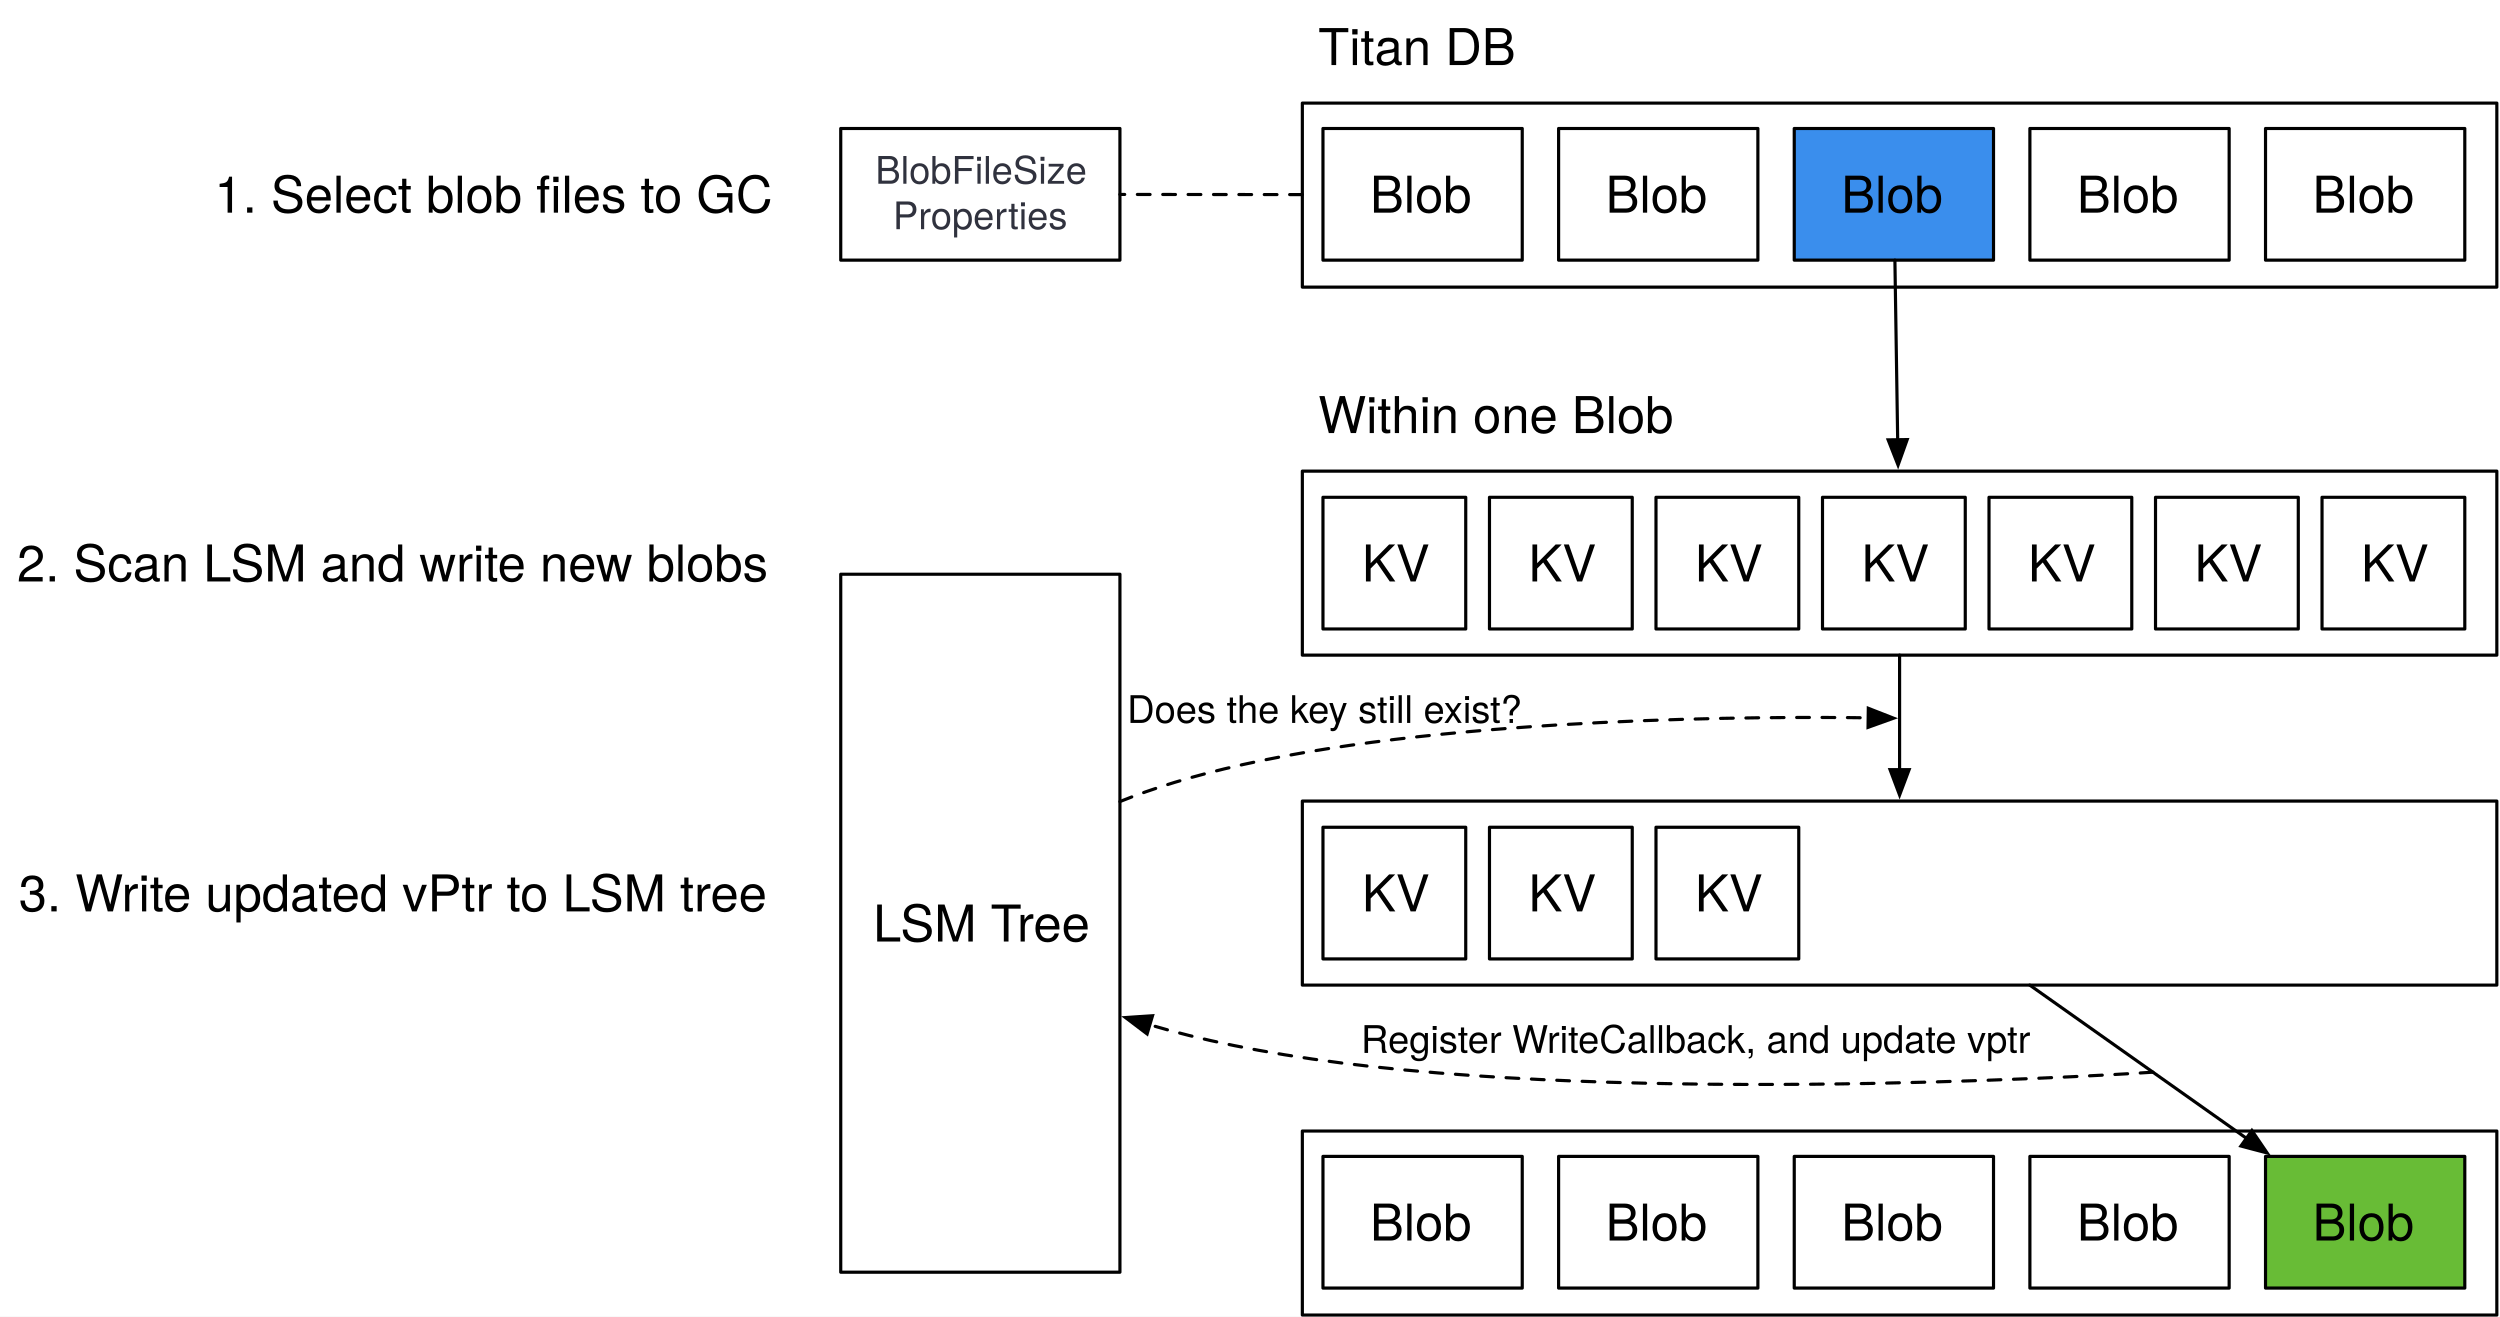
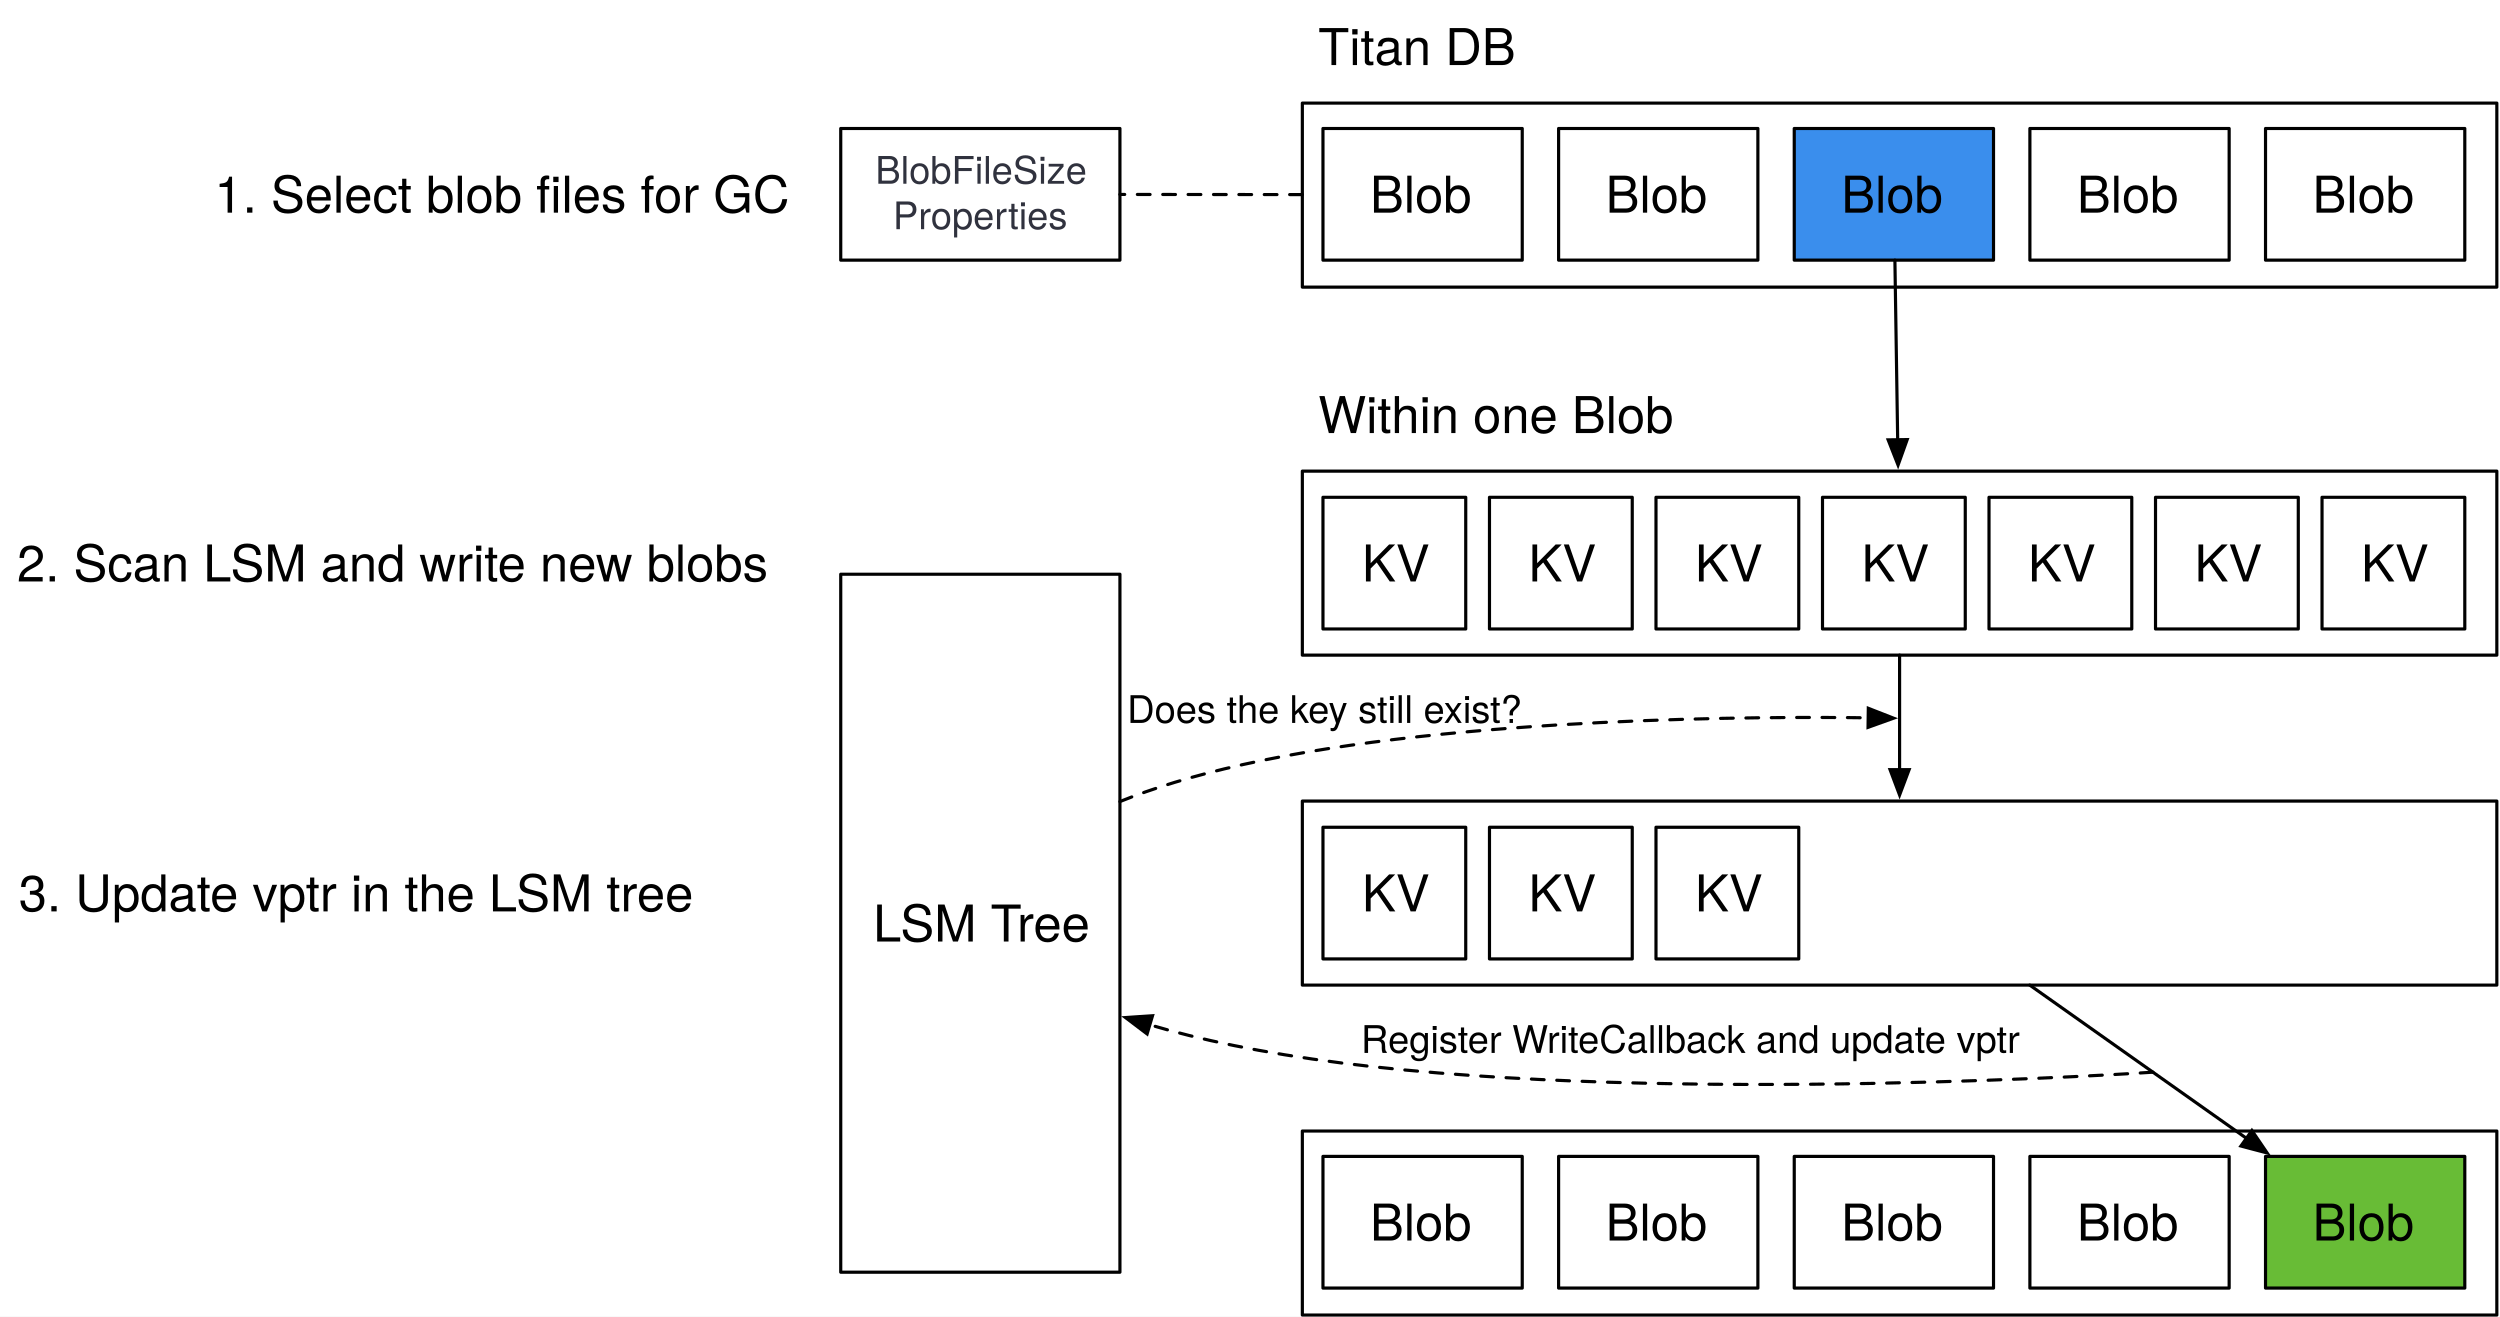
<svg xmlns="http://www.w3.org/2000/svg" version="1.1" viewBox="-159 419 788 415" width="788" height="415">
  <defs>
    <marker orient="auto" overflow="visible" markerUnits="strokeWidth" id="FilledArrow_Marker" stroke-linejoin="miter" stroke-miterlimit="10" viewBox="-1 -4 10 8" markerWidth="10" markerHeight="8" color="black">
      <g>
        <path d="M 8 0 L 0 -3 L 0 3 Z" fill="currentColor" stroke="currentColor" stroke-width="1" />
      </g>
    </marker>
  </defs>
  <g id="gc-titan-regular" stroke="none" fill-opacity="1" fill="none" stroke-opacity="1" stroke-dasharray="none">
    <rect fill="white" x="-159" y="419" width="788" height="415" />
    <g id="gc-titan-regular_Layer_1">
      <g id="Graphic_139">
        <rect x="251.5" y="451.5" width="376.5" height="58" fill="white" />
        <rect x="251.5" y="451.5" width="376.5" height="58" stroke="black" stroke-linecap="round" stroke-linejoin="round" stroke-width="1" />
      </g>
      <g id="Graphic_134">
        <rect x="258" y="459.5" width="62.81" height="41.5" fill="white" />
        <rect x="258" y="459.5" width="62.81" height="41.5" stroke="black" stroke-linecap="round" stroke-linejoin="round" stroke-width="1" />
        <text transform="translate(263 471.026)" fill="black">
          <tspan font-family="Helvetica Neue" font-size="16" fill="black" x="9.813" y="15">Blob</tspan>
        </text>
      </g>
      <g id="Graphic_133">
        <rect x="332.273" y="459.5" width="62.81" height="41.5" fill="white" />
        <rect x="332.273" y="459.5" width="62.81" height="41.5" stroke="black" stroke-linecap="round" stroke-linejoin="round" stroke-width="1" />
        <text transform="translate(337.2732 471.026)" fill="black">
          <tspan font-family="Helvetica Neue" font-size="16" fill="black" x="9.813" y="15">Blob</tspan>
        </text>
      </g>
      <g id="Graphic_132">
        <rect x="406.546" y="459.5" width="62.81" height="41.5" fill="#3a8eed" />
        <rect x="406.546" y="459.5" width="62.81" height="41.5" stroke="black" stroke-linecap="round" stroke-linejoin="round" stroke-width="1" />
        <text transform="translate(411.5463 471.026)" fill="black">
          <tspan font-family="Helvetica Neue" font-size="16" fill="black" x="9.813" y="15">Blob</tspan>
        </text>
      </g>
      <g id="Graphic_137">
        <rect x="480.82" y="459.5" width="62.81" height="41.5" fill="white" />
        <rect x="480.82" y="459.5" width="62.81" height="41.5" stroke="black" stroke-linecap="round" stroke-linejoin="round" stroke-width="1" />
        <text transform="translate(485.8195 471.026)" fill="black">
          <tspan font-family="Helvetica Neue" font-size="16" fill="black" x="9.813" y="15">Blob</tspan>
        </text>
      </g>
      <g id="Graphic_136">
        <rect x="555.093" y="459.5" width="62.81" height="41.5" fill="white" />
        <rect x="555.093" y="459.5" width="62.81" height="41.5" stroke="black" stroke-linecap="round" stroke-linejoin="round" stroke-width="1" />
        <text transform="translate(560.0926 471.026)" fill="black">
          <tspan font-family="Helvetica Neue" font-size="16" fill="black" x="9.813" y="15">Blob</tspan>
        </text>
      </g>
      <g id="Graphic_138">
        <rect x="106" y="459.5" width="88" height="41.5" fill="white" />
        <rect x="106" y="459.5" width="88" height="41.5" stroke="black" stroke-linecap="round" stroke-linejoin="round" stroke-width="1" />
        <text transform="translate(111 465.914)" fill="#30323e">
          <tspan font-family="Helvetica Neue" font-size="12" fill="#30323e" x="5.904" y="11">BlobFileSize</tspan>
          <tspan font-family="Helvetica Neue" font-size="12" fill="#30323e" x="11.448" y="25.336">Properties</tspan>
        </text>
      </g>
      <g id="Line_140">
        <line x1="251.5" y1="480.338" x2="194" y2="480.288" stroke="black" stroke-linecap="round" stroke-linejoin="round" stroke-dasharray="4.0,4.0" stroke-width="1" />
      </g>
      <g id="Graphic_142">
        <text transform="translate(256.5 424.5)" fill="black">
          <tspan font-family="Helvetica Neue" font-size="16" fill="black" x="0" y="15">Titan DB</tspan>
        </text>
      </g>
      <g id="Graphic_143">
        <rect x="251.5" y="567.5" width="376.5" height="58" fill="white" />
        <rect x="251.5" y="567.5" width="376.5" height="58" stroke="black" stroke-linecap="round" stroke-linejoin="round" stroke-width="1" />
      </g>
      <g id="Line_144">
        <line x1="438.272" y1="501" x2="439.148" y2="557.601" marker-end="url(#FilledArrow_Marker)" stroke="black" stroke-linecap="round" stroke-linejoin="round" stroke-width="1" />
      </g>
      <g id="Graphic_145">
        <text transform="translate(256.5 540.5)" fill="black">
          <tspan font-family="Helvetica Neue" font-size="16" fill="black" x="0" y="15">Within one Blob</tspan>
        </text>
      </g>
      <g id="Graphic_146">
        <rect x="258" y="575.75" width="45" height="41.5" fill="white" />
        <rect x="258" y="575.75" width="45" height="41.5" stroke="black" stroke-linecap="round" stroke-linejoin="round" stroke-width="1" />
        <text transform="translate(263 587.276)" fill="black">
          <tspan font-family="Helvetica Neue" font-size="16" fill="black" x="7.276" y="15">KV</tspan>
        </text>
      </g>
      <g id="Graphic_148">
        <rect x="310.484" y="575.75" width="45" height="41.5" fill="white" />
        <rect x="310.484" y="575.75" width="45" height="41.5" stroke="black" stroke-linecap="round" stroke-linejoin="round" stroke-width="1" />
        <text transform="translate(315.4838 587.276)" fill="black">
          <tspan font-family="Helvetica Neue" font-size="16" fill="black" x="7.276" y="15">KV</tspan>
        </text>
      </g>
      <g id="Graphic_153">
        <rect x="362.968" y="575.75" width="45" height="41.5" fill="white" />
        <rect x="362.968" y="575.75" width="45" height="41.5" stroke="black" stroke-linecap="round" stroke-linejoin="round" stroke-width="1" />
        <text transform="translate(367.9676 587.276)" fill="black">
          <tspan font-family="Helvetica Neue" font-size="16" fill="black" x="7.276" y="15">KV</tspan>
        </text>
      </g>
      <g id="Graphic_156">
        <rect x="415.452" y="575.75" width="45" height="41.5" fill="white" />
        <rect x="415.452" y="575.75" width="45" height="41.5" stroke="black" stroke-linecap="round" stroke-linejoin="round" stroke-width="1" />
        <text transform="translate(420.4515 587.276)" fill="black">
          <tspan font-family="Helvetica Neue" font-size="16" fill="black" x="7.276" y="15">KV</tspan>
        </text>
      </g>
      <g id="Graphic_155">
        <rect x="467.935" y="575.75" width="45" height="41.5" fill="white" />
        <rect x="467.935" y="575.75" width="45" height="41.5" stroke="black" stroke-linecap="round" stroke-linejoin="round" stroke-width="1" />
        <text transform="translate(472.9353 587.276)" fill="black">
          <tspan font-family="Helvetica Neue" font-size="16" fill="black" x="7.276" y="15">KV</tspan>
        </text>
      </g>
      <g id="Graphic_154">
        <rect x="520.419" y="575.75" width="45" height="41.5" fill="white" />
        <rect x="520.419" y="575.75" width="45" height="41.5" stroke="black" stroke-linecap="round" stroke-linejoin="round" stroke-width="1" />
        <text transform="translate(525.4191 587.276)" fill="black">
          <tspan font-family="Helvetica Neue" font-size="16" fill="black" x="7.276" y="15">KV</tspan>
        </text>
      </g>
      <g id="Graphic_157">
        <rect x="572.903" y="575.75" width="45" height="41.5" fill="white" />
        <rect x="572.903" y="575.75" width="45" height="41.5" stroke="black" stroke-linecap="round" stroke-linejoin="round" stroke-width="1" />
        <text transform="translate(577.903 587.276)" fill="black">
          <tspan font-family="Helvetica Neue" font-size="16" fill="black" x="7.276" y="15">KV</tspan>
        </text>
      </g>
      <g id="Graphic_158">
        <rect x="106" y="600" width="88" height="220" fill="white" />
        <rect x="106" y="600" width="88" height="220" stroke="black" stroke-linecap="round" stroke-linejoin="round" stroke-width="1" />
        <text transform="translate(111 700.776)" fill="black">
          <tspan font-family="Helvetica Neue" font-size="16" fill="black" x="5.208" y="15">LSM Tree</tspan>
        </text>
      </g>
      <g id="Graphic_159">
        <rect x="251.5" y="671.5" width="376.5" height="58" fill="white" />
        <rect x="251.5" y="671.5" width="376.5" height="58" stroke="black" stroke-linecap="round" stroke-linejoin="round" stroke-width="1" />
      </g>
      <g id="Graphic_162">
        <rect x="258" y="679.75" width="45" height="41.5" fill="white" />
        <rect x="258" y="679.75" width="45" height="41.5" stroke="black" stroke-linecap="round" stroke-linejoin="round" stroke-width="1" />
        <text transform="translate(263 691.276)" fill="black">
          <tspan font-family="Helvetica Neue" font-size="16" fill="black" x="7.276" y="15">KV</tspan>
        </text>
      </g>
      <g id="Graphic_161">
        <rect x="310.484" y="679.75" width="45" height="41.5" fill="white" />
        <rect x="310.484" y="679.75" width="45" height="41.5" stroke="black" stroke-linecap="round" stroke-linejoin="round" stroke-width="1" />
        <text transform="translate(315.4838 691.276)" fill="black">
          <tspan font-family="Helvetica Neue" font-size="16" fill="black" x="7.276" y="15">KV</tspan>
        </text>
      </g>
      <g id="Graphic_160">
        <rect x="362.968" y="679.75" width="45" height="41.5" fill="white" />
        <rect x="362.968" y="679.75" width="45" height="41.5" stroke="black" stroke-linecap="round" stroke-linejoin="round" stroke-width="1" />
        <text transform="translate(367.9676 691.276)" fill="black">
          <tspan font-family="Helvetica Neue" font-size="16" fill="black" x="7.276" y="15">KV</tspan>
        </text>
      </g>
      <g id="Line_163">
        <line x1="439.75" y1="625.5" x2="439.75" y2="661.6" marker-end="url(#FilledArrow_Marker)" stroke="black" stroke-linecap="round" stroke-linejoin="round" stroke-width="1" />
      </g>
      <g id="Line_164">
        <path d="M 194 671.65 C 204.307 667.486 217.027 663.497 232.727 660 C 300.939 644.805 398.736 644.819 429.85 645.258" marker-end="url(#FilledArrow_Marker)" stroke="black" stroke-linecap="round" stroke-linejoin="round" stroke-dasharray="4.0,4.0" stroke-width="1" />
      </g>
      <g id="Graphic_165">
        <text transform="translate(196.272 635.875)" fill="black">
          <tspan font-family="Helvetica Neue" font-size="12" fill="black" x="7958079e-19" y="11">Does the key still exist?</tspan>
        </text>
      </g>
      <g id="Graphic_173">
        <rect x="251.5" y="775.5" width="376.5" height="58" fill="white" />
        <rect x="251.5" y="775.5" width="376.5" height="58" stroke="black" stroke-linecap="round" stroke-linejoin="round" stroke-width="1" />
      </g>
      <g id="Graphic_172">
        <rect x="258" y="783.5" width="62.81" height="41.5" fill="white" />
        <rect x="258" y="783.5" width="62.81" height="41.5" stroke="black" stroke-linecap="round" stroke-linejoin="round" stroke-width="1" />
        <text transform="translate(263 795.026)" fill="black">
          <tspan font-family="Helvetica Neue" font-size="16" fill="black" x="9.813" y="15">Blob</tspan>
        </text>
      </g>
      <g id="Graphic_171">
        <rect x="332.273" y="783.5" width="62.81" height="41.5" fill="white" />
        <rect x="332.273" y="783.5" width="62.81" height="41.5" stroke="black" stroke-linecap="round" stroke-linejoin="round" stroke-width="1" />
        <text transform="translate(337.2732 795.026)" fill="black">
          <tspan font-family="Helvetica Neue" font-size="16" fill="black" x="9.813" y="15">Blob</tspan>
        </text>
      </g>
      <g id="Graphic_169">
        <rect x="480.82" y="783.5" width="62.81" height="41.5" fill="white" />
        <rect x="480.82" y="783.5" width="62.81" height="41.5" stroke="black" stroke-linecap="round" stroke-linejoin="round" stroke-width="1" />
        <text transform="translate(485.8195 795.026)" fill="black">
          <tspan font-family="Helvetica Neue" font-size="16" fill="black" x="9.813" y="15">Blob</tspan>
        </text>
      </g>
      <g id="Graphic_168">
        <rect x="555.093" y="783.5" width="62.81" height="41.5" fill="#68bc36" />
        <rect x="555.093" y="783.5" width="62.81" height="41.5" stroke="black" stroke-linecap="round" stroke-linejoin="round" stroke-width="1" />
        <text transform="translate(560.0926 795.026)" fill="black">
          <tspan font-family="Helvetica Neue" font-size="16" fill="black" x="9.813" y="15">Blob</tspan>
        </text>
      </g>
      <g id="Line_175">
        <line x1="480.769" y1="729.5" x2="549.064" y2="777.785" marker-end="url(#FilledArrow_Marker)" stroke="black" stroke-linecap="round" stroke-linejoin="round" stroke-width="1" />
      </g>
      <g id="Graphic_176">
        <rect x="406.546" y="783.5" width="62.81" height="41.5" fill="white" />
        <rect x="406.546" y="783.5" width="62.81" height="41.5" stroke="black" stroke-linecap="round" stroke-linejoin="round" stroke-width="1" />
        <text transform="translate(411.5463 795.026)" fill="black">
          <tspan font-family="Helvetica Neue" font-size="16" fill="black" x="9.813" y="15">Blob</tspan>
        </text>
      </g>
      <g id="Line_178">
        <path d="M 519.597 756.951 C 519.597 756.951 368.56 767.356 263.851 754.054 C 238.526 750.837 218.791 746.599 203.424 742.022" marker-end="url(#FilledArrow_Marker)" stroke="black" stroke-linecap="round" stroke-linejoin="round" stroke-dasharray="4.0,4.0" stroke-width="1" />
      </g>
      <g id="Graphic_179">
        <text transform="translate(269.9795 739.875)" fill="black">
-           <tspan font-family="Helvetica Neue" font-size="12" fill="black" x="0" y="11">Register WriteCallback, and update vptr</tspan>
+           <tspan font-family="Helvetica Neue" font-size="12" fill="black" x="0" y="11">Register WriteCallback and update vptr</tspan>
        </text>
      </g>
      <g id="Graphic_180">
        <text transform="translate(-91.404 471.026)" fill="black">
-           <tspan font-family="Helvetica Neue" font-size="16" fill="black" x="0" y="15">1. Select blob files to GC</tspan>
+           <tspan font-family="Helvetica Neue" font-size="16" fill="black" x="0" y="15">1. Select blob files for GC</tspan>
        </text>
      </g>
      <g id="Graphic_181">
        <text transform="translate(-153.644 587.276)" fill="black">
          <tspan font-family="Helvetica Neue" font-size="16" fill="black" x="3439027e-18" y="15">2. Scan LSM and write new blobs</tspan>
        </text>
      </g>
      <g id="Graphic_182">
        <text transform="translate(-153.1 691.276)" fill="black">
-           <tspan font-family="Helvetica Neue" font-size="16" fill="black" x="17337243e-19" y="15">3. Write updated vPtr to LSM tree</tspan>
+           <tspan font-family="Helvetica Neue" font-size="16" fill="black" x="17337243e-19" y="15">3. Update vptr in the LSM tree</tspan>
        </text>
      </g>
    </g>
  </g>
</svg>
